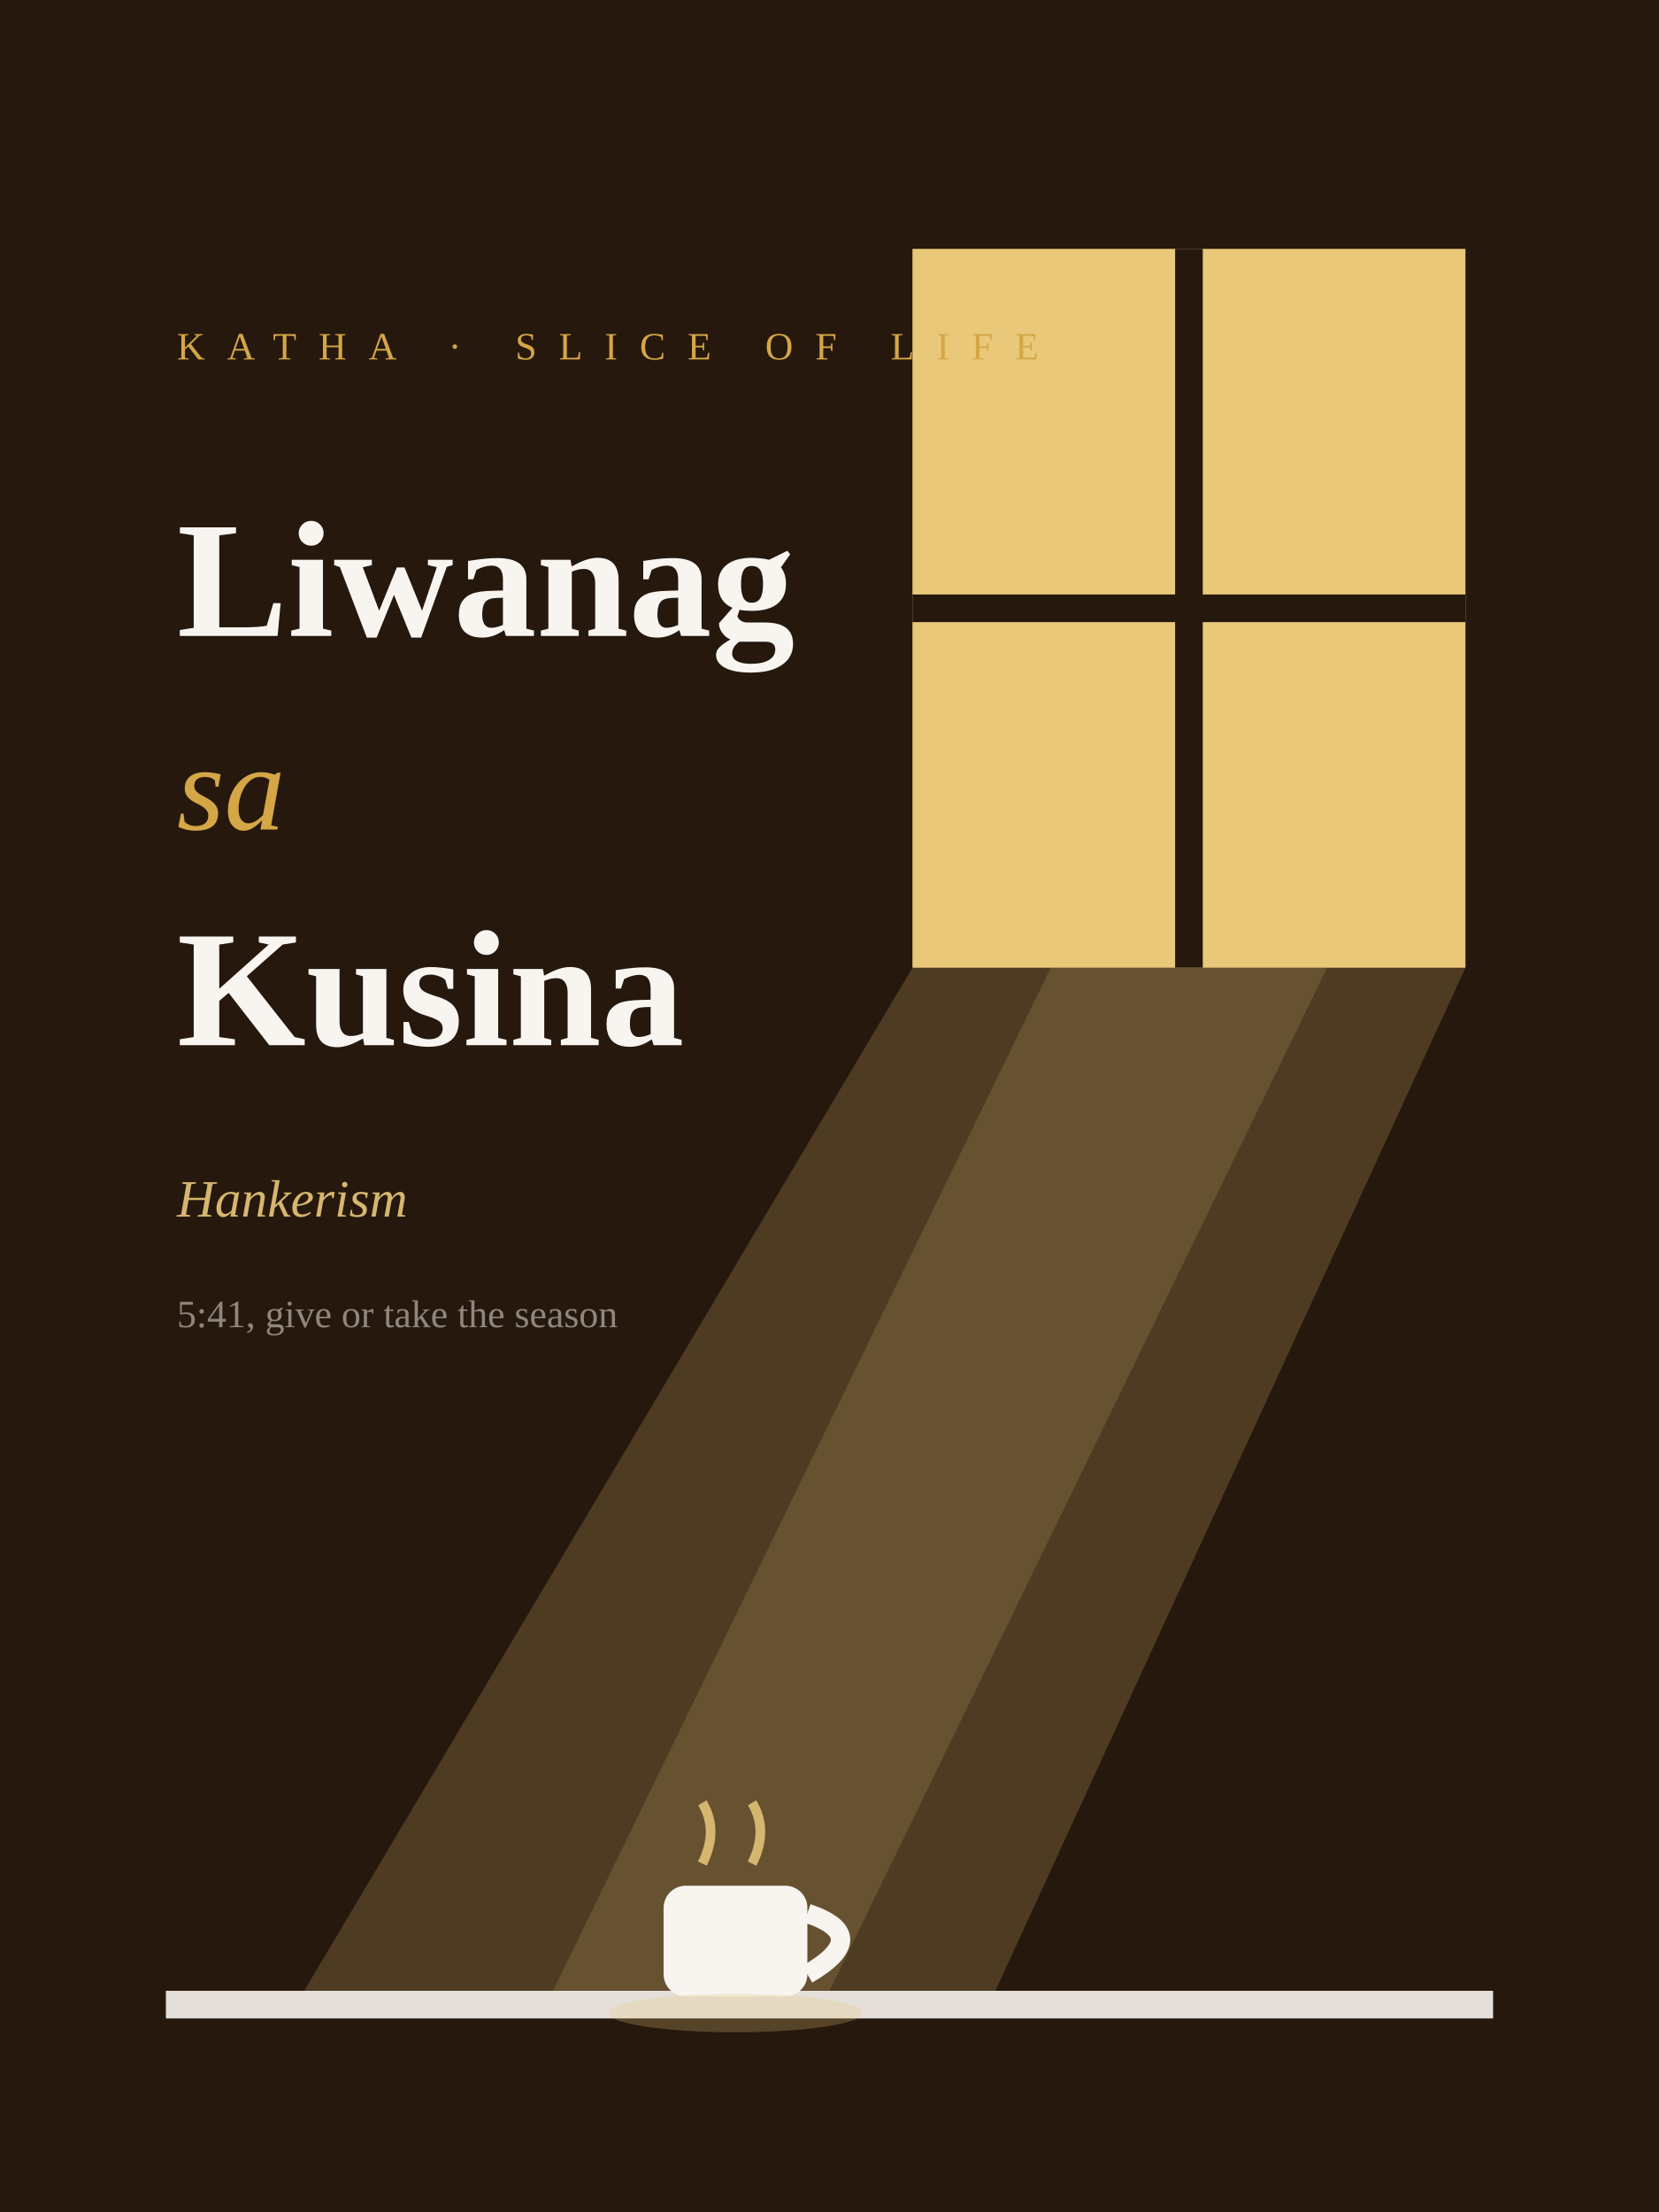
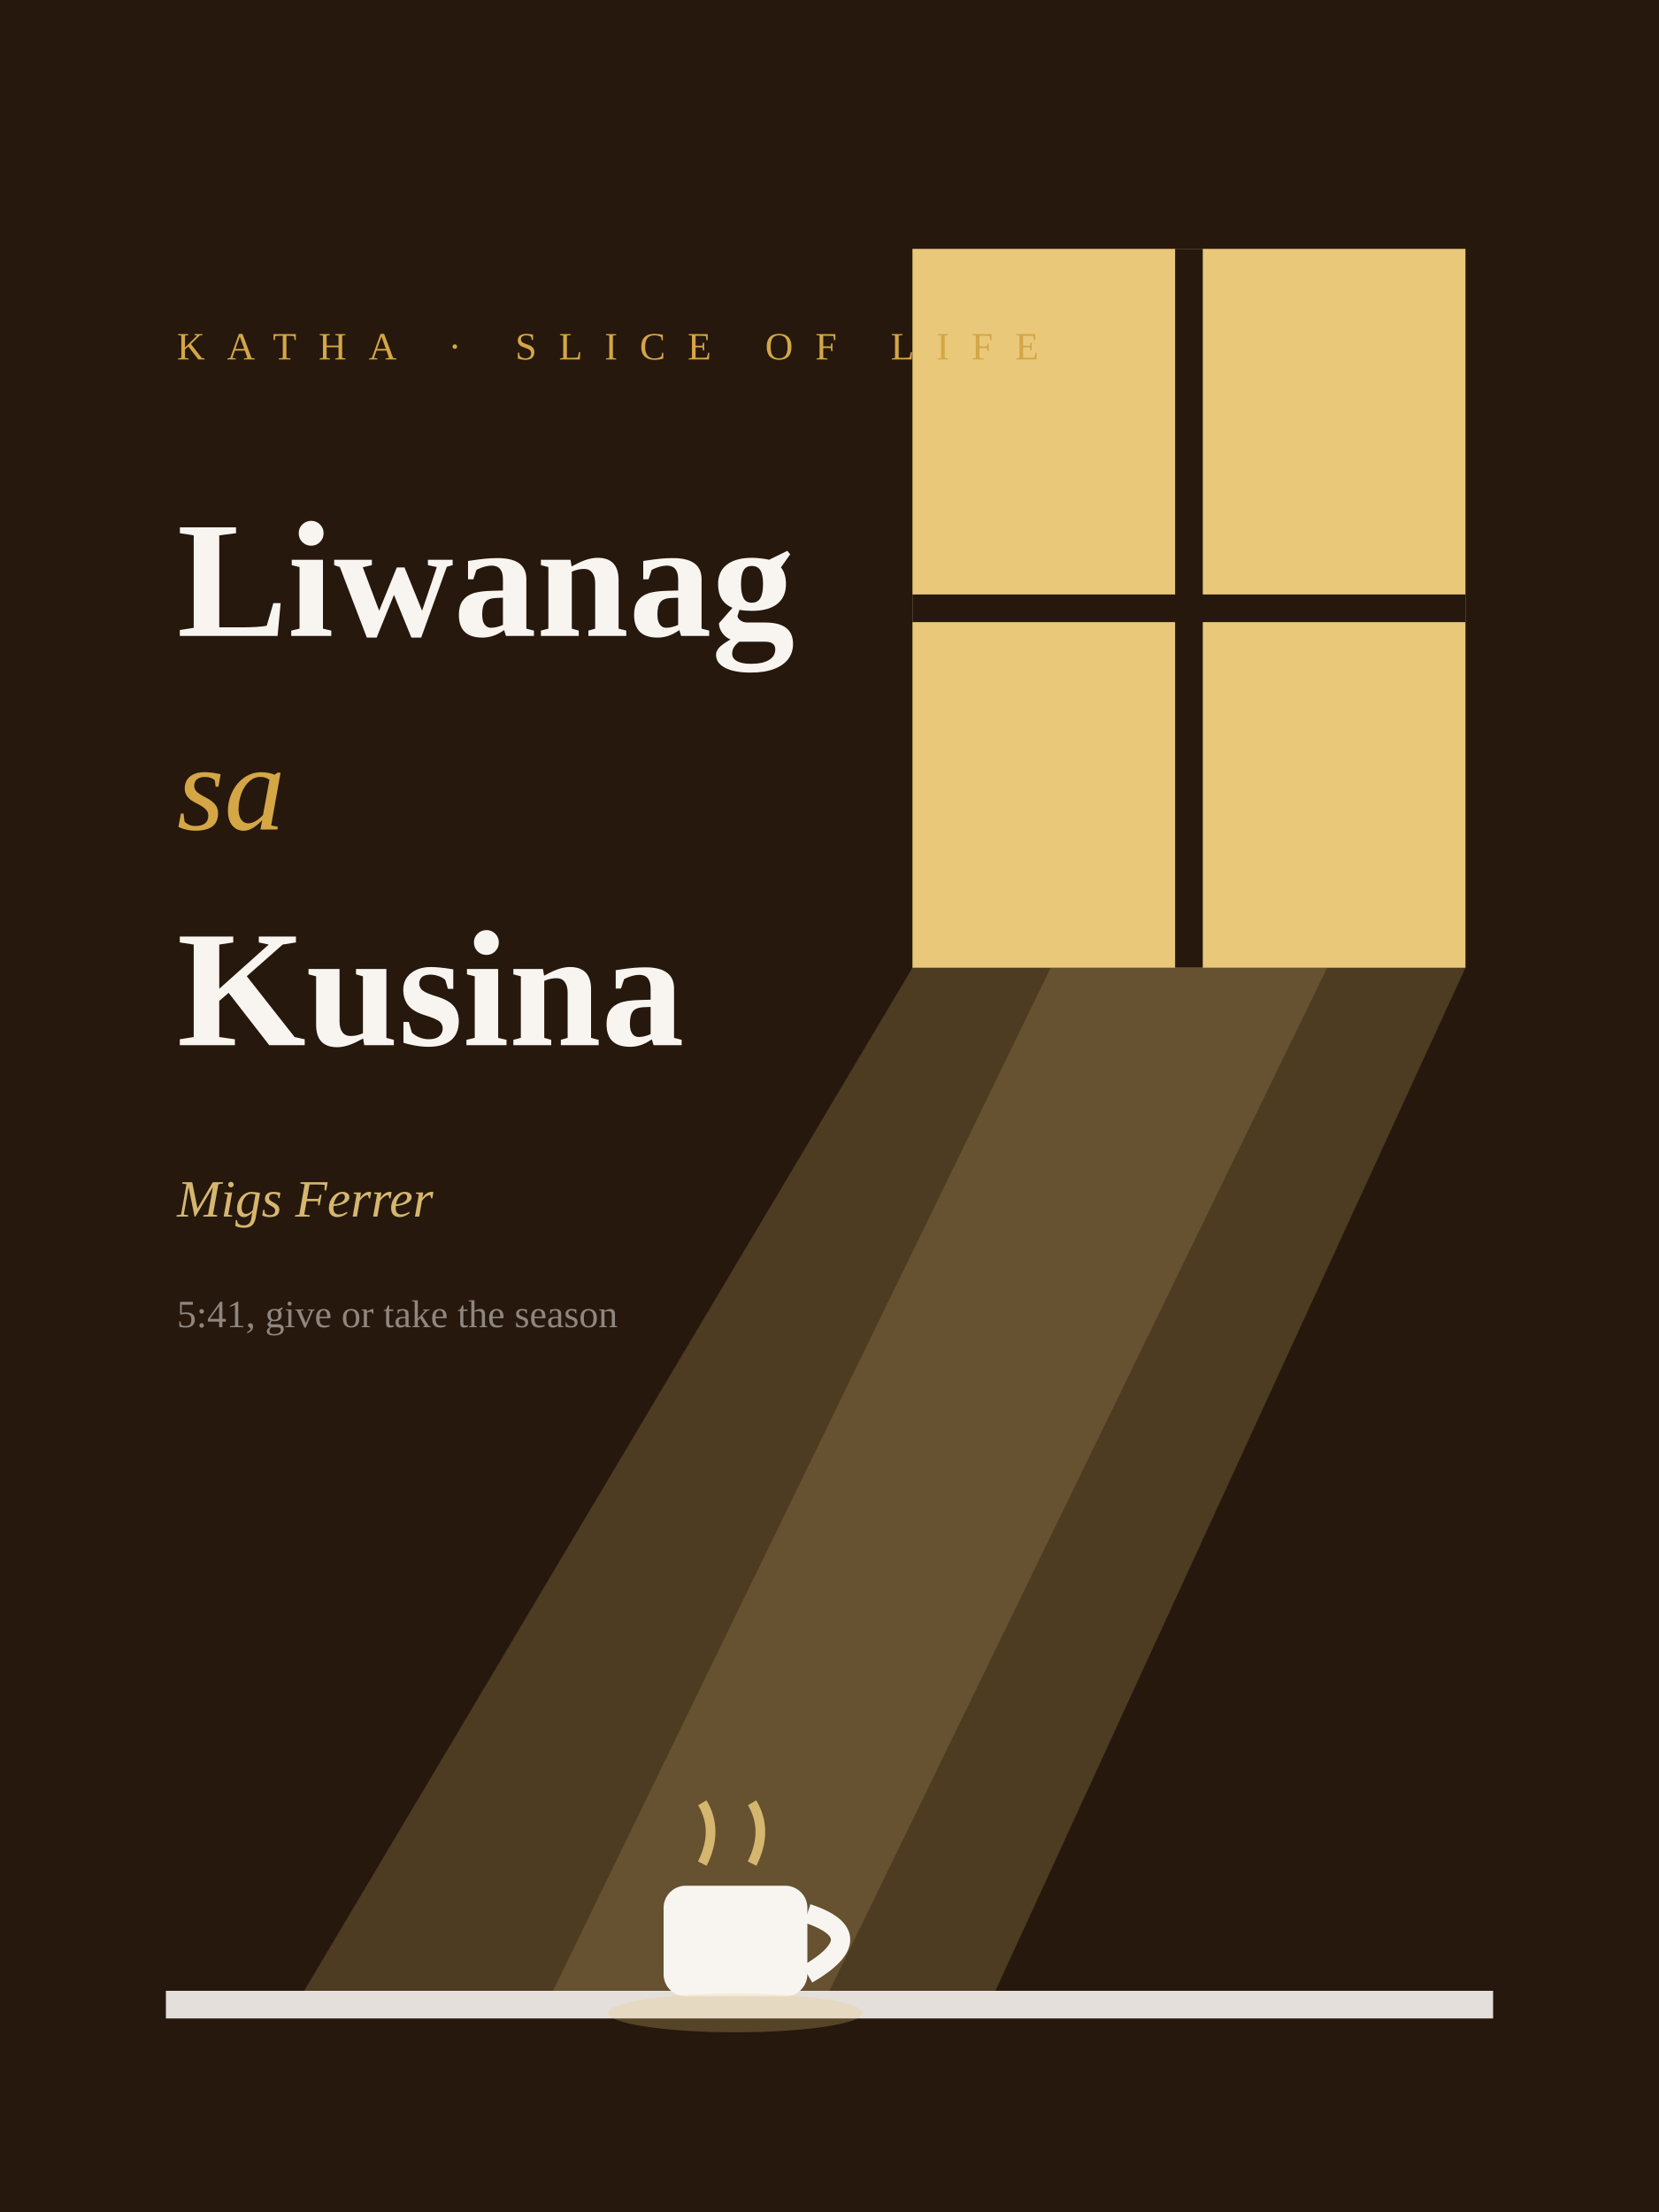
<svg xmlns="http://www.w3.org/2000/svg" viewBox="0 0 600 800" font-family="Georgia, 'Times New Roman', serif">
  <rect width="600" height="800" fill="#26180D" />
  <rect x="330" y="90" width="200" height="260" fill="#E9C87A" />
  <line x1="430" y1="90" x2="430" y2="350" stroke="#26180D" stroke-width="10" />
  <line x1="330" y1="220" x2="530" y2="220" stroke="#26180D" stroke-width="10" />
  <path d="M330 350 L530 350 L360 720 L110 720 Z" fill="#E9C87A" opacity="0.20" />
  <path d="M380 350 L480 350 L300 720 L200 720 Z" fill="#E9C87A" opacity="0.16" />
  <rect x="60" y="720" width="480" height="10" fill="#F8F5F1" opacity="0.9" />
  <g transform="translate(240,668)">
    <rect x="0" y="14" width="52" height="40" rx="8" fill="#F8F5F1" />
    <path d="M52 24 q24 8 0 22" fill="none" stroke="#F8F5F1" stroke-width="7" />
    <path d="M14 6 q6 -12 0 -22 M32 6 q6 -12 0 -22" fill="none" stroke="#E9C87A" stroke-width="3.5" opacity="0.85" />
    <ellipse cx="26" cy="60" rx="46" ry="7" fill="#E9C87A" opacity="0.25" />
  </g>
  <text x="64" y="130" font-size="14" letter-spacing="8" fill="#D4A646">KATHA · SLICE OF LIFE</text>
  <text x="64" y="230" font-size="60" font-weight="bold" fill="#F8F5F1">Liwanag</text>
  <text x="64" y="300" font-size="44" font-style="italic" fill="#D4A646">sa</text>
  <text x="64" y="378" font-size="60" font-weight="bold" fill="#F8F5F1">Kusina</text>
-   <text x="64" y="440" font-size="19" font-style="italic" fill="#E9C87A" opacity="0.9">Hankerism</text>
+   <text x="64" y="440" font-size="19" font-style="italic" fill="#E9C87A" opacity="0.9">Migs Ferrer</text>
  <text x="64" y="480" font-size="14" fill="#F8F5F1" opacity="0.5">5:41, give or take the season</text>
</svg>
